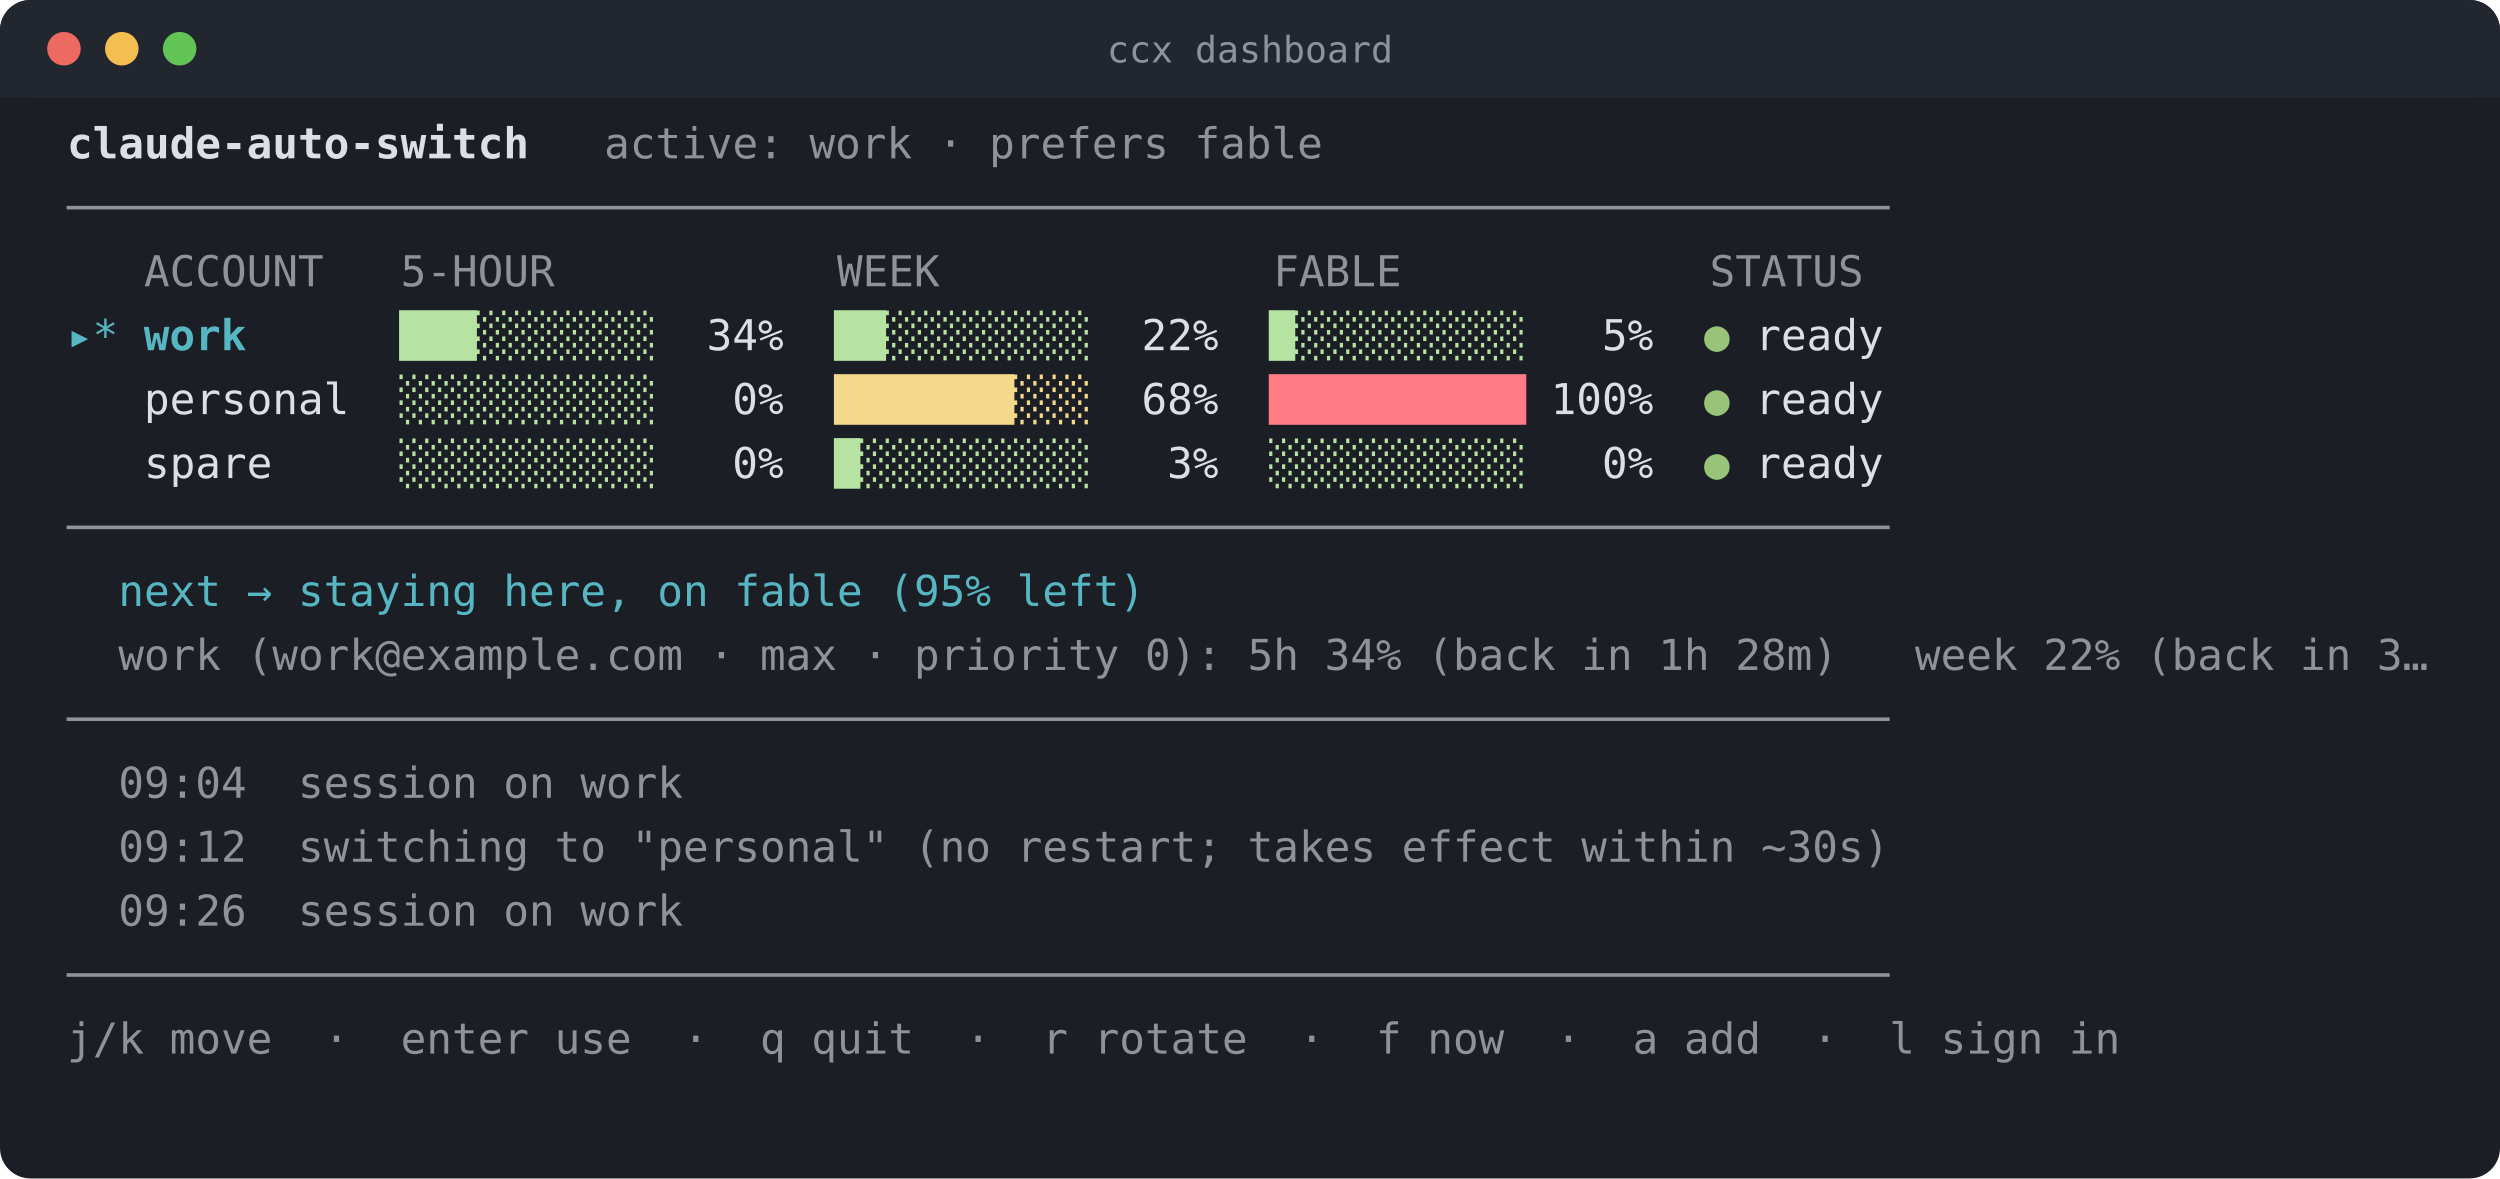
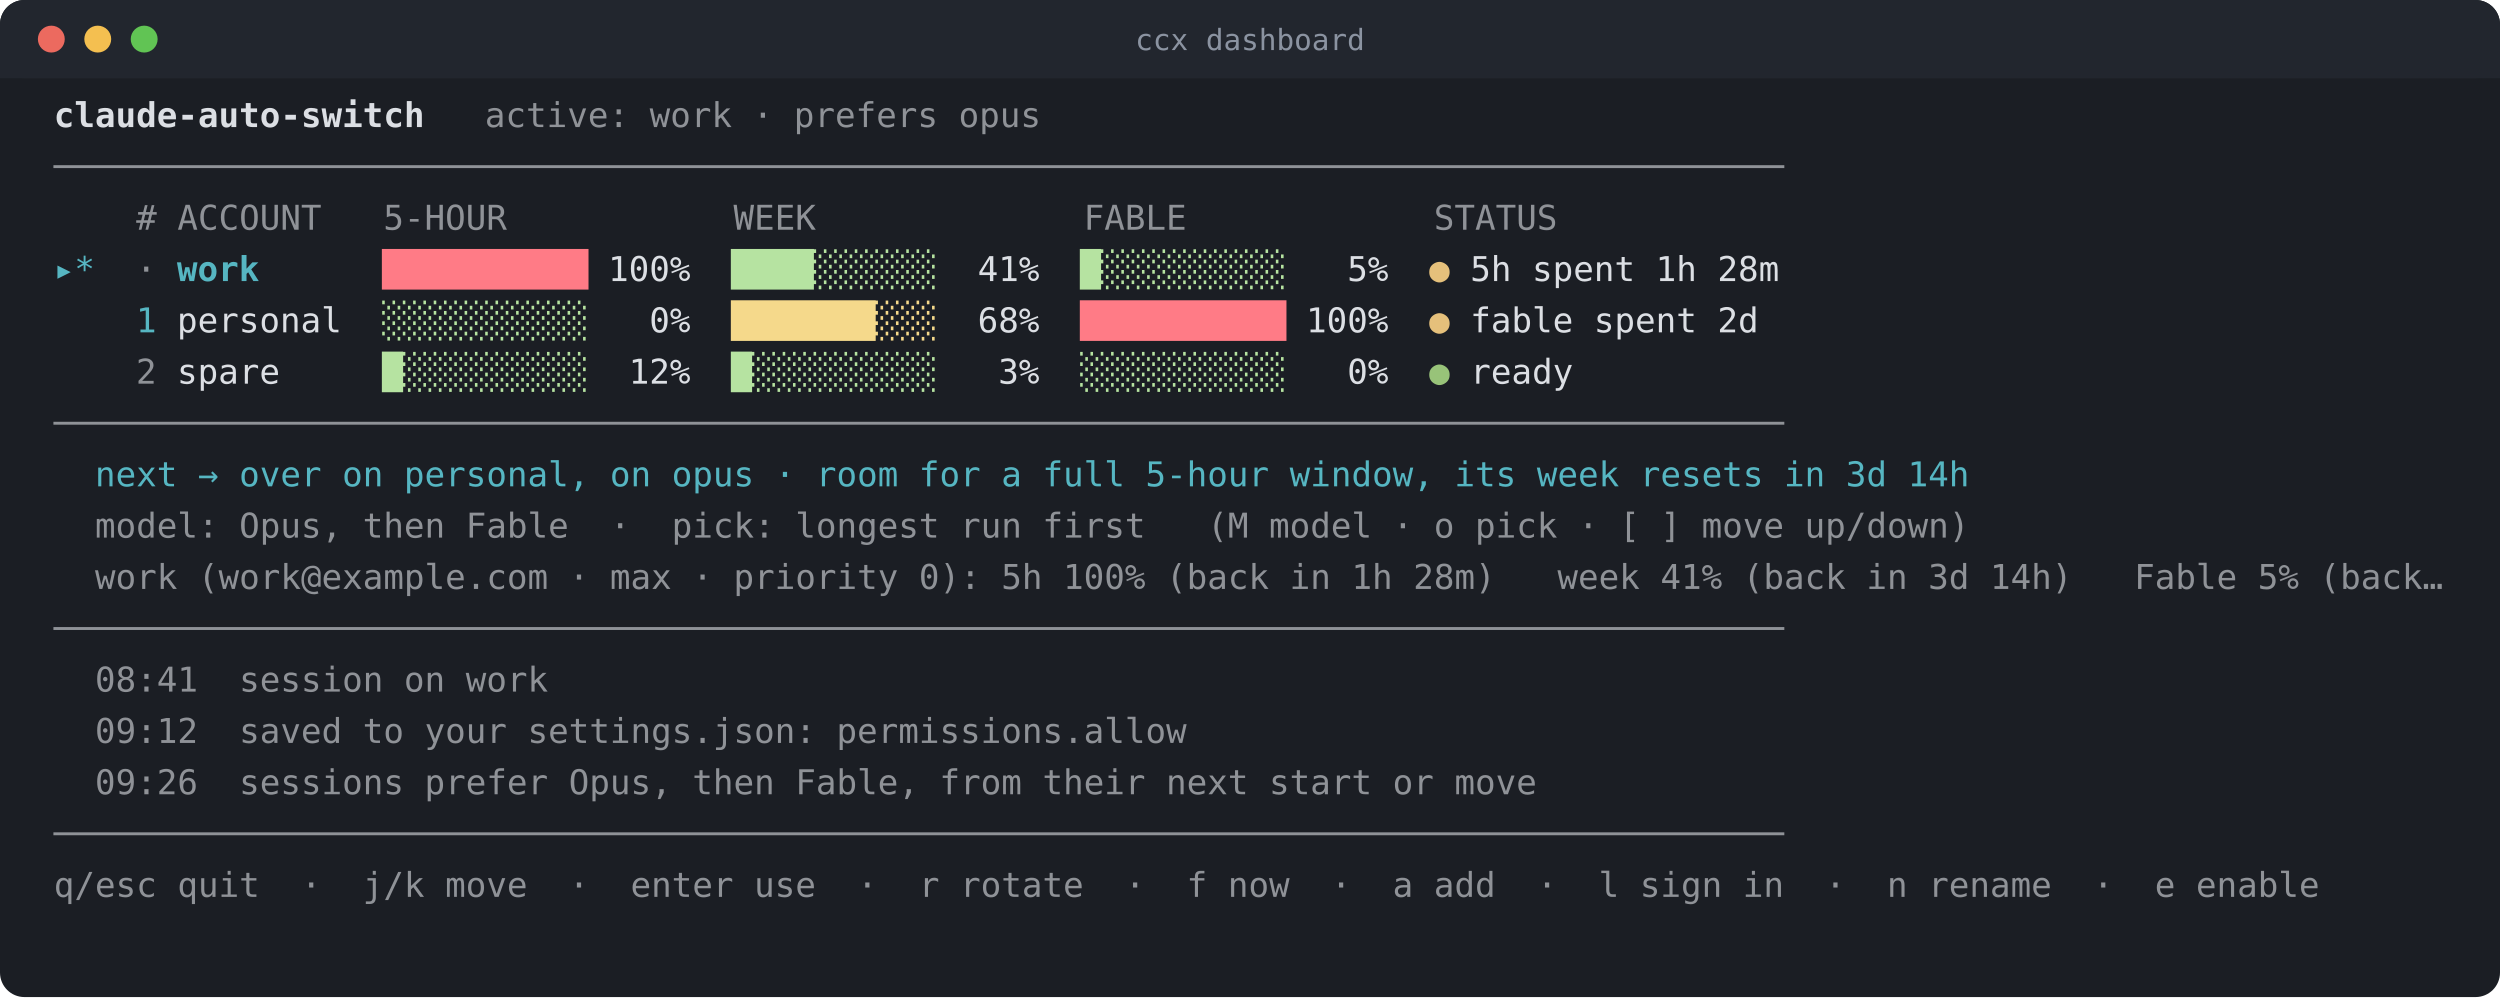
- <svg xmlns="http://www.w3.org/2000/svg" width="821" height="387" viewBox="0 0 821 387" font-family="ui-monospace, SFMono-Regular, Menlo, Consolas, 'DejaVu Sans Mono', monospace" font-size="14">
-   <rect width="821" height="387" rx="10" fill="#1b1e24" />
-   <rect width="821" height="32" rx="10" fill="#22262e" />
-   <rect y="22" width="821" height="10" fill="#22262e" />
+ <svg xmlns="http://www.w3.org/2000/svg" width="1023" height="408" viewBox="0 0 1023 408" font-family="ui-monospace, SFMono-Regular, Menlo, Consolas, 'DejaVu Sans Mono', monospace" font-size="14">
+   <rect width="1023" height="408" rx="10" fill="#1b1e24" />
+   <rect width="1023" height="32" rx="10" fill="#22262e" />
+   <rect y="22" width="1023" height="10" fill="#22262e" />
  <circle cx="21" cy="16" r="5.5" fill="#ec6a5f" />
  <circle cx="40" cy="16" r="5.5" fill="#f4bf50" />
  <circle cx="59" cy="16" r="5.5" fill="#61c454" />
-   <text x="410.5" y="20.5" fill="#8b93a1" font-size="12" text-anchor="middle">ccx dashboard</text>
+   <text x="511.5" y="20.5" fill="#8b93a1" font-size="12" text-anchor="middle">ccx dashboard</text>
  <text x="22.0" y="52" fill="#dcdfe4" font-weight="600" xml:space="preserve">claude-auto-switch</text>
-   <text x="198.4" y="52" fill="#dcdfe4" opacity="0.6" xml:space="preserve">active: work · prefers fable</text>
-   <text x="22.0" y="73" fill="#dcdfe4" opacity="0.6" xml:space="preserve">───────────────────────────────────────────────────────────────────────</text>
-   <text x="22.0" y="94" fill="#dcdfe4" opacity="0.6" xml:space="preserve">   ACCOUNT   5-HOUR           WEEK             FABLE            STATUS</text>
+   <text x="198.4" y="52" fill="#dcdfe4" opacity="0.6" xml:space="preserve">active: work · prefers opus</text>
+   <text x="22.0" y="73" fill="#dcdfe4" opacity="0.6" xml:space="preserve">────────────────────────────────────────────────────────────────────────────────────</text>
+   <text x="22.0" y="94" fill="#dcdfe4" opacity="0.6" xml:space="preserve">    # ACCOUNT   5-HOUR           WEEK             FABLE            STATUS</text>
  <text x="22.0" y="115" fill="#56b6c2" xml:space="preserve">▸</text>
  <text x="30.4" y="115" fill="#56b6c2" xml:space="preserve">*</text>
-   <text x="47.2" y="115" fill="#56b6c2" font-weight="600" xml:space="preserve">work    </text>
-   <text x="131.2" y="115" fill="#b6e3a1" xml:space="preserve">███░░░░░░░</text>
-   <text x="215.2" y="115" fill="#dcdfe4" xml:space="preserve">  34%  </text>
-   <text x="274.0" y="115" fill="#b6e3a1" xml:space="preserve">██░░░░░░░░</text>
-   <text x="358.0" y="115" fill="#dcdfe4" xml:space="preserve">  22%  </text>
-   <text x="416.8" y="115" fill="#b6e3a1" xml:space="preserve">█░░░░░░░░░</text>
-   <text x="500.8" y="115" fill="#dcdfe4" xml:space="preserve">   5%  </text>
-   <text x="559.6" y="115" fill="#98c379" xml:space="preserve">●</text>
-   <text x="568.0" y="115" fill="#dcdfe4" xml:space="preserve"> ready</text>
-   <text x="22.0" y="136" fill="#dcdfe4" xml:space="preserve">   personal  </text>
-   <text x="131.2" y="136" fill="#b6e3a1" xml:space="preserve">░░░░░░░░░░</text>
-   <text x="215.2" y="136" fill="#dcdfe4" xml:space="preserve">   0%  </text>
-   <text x="274.0" y="136" fill="#f5d98b" xml:space="preserve">███████░░░</text>
-   <text x="358.0" y="136" fill="#dcdfe4" xml:space="preserve">  68%  </text>
-   <text x="416.8" y="136" fill="#ff7b86" xml:space="preserve">██████████</text>
-   <text x="500.8" y="136" fill="#dcdfe4" xml:space="preserve"> 100%  </text>
-   <text x="559.6" y="136" fill="#98c379" xml:space="preserve">●</text>
-   <text x="568.0" y="136" fill="#dcdfe4" xml:space="preserve"> ready</text>
-   <text x="22.0" y="157" fill="#dcdfe4" xml:space="preserve">   spare     </text>
-   <text x="131.2" y="157" fill="#b6e3a1" xml:space="preserve">░░░░░░░░░░</text>
-   <text x="215.2" y="157" fill="#dcdfe4" xml:space="preserve">   0%  </text>
-   <text x="274.0" y="157" fill="#b6e3a1" xml:space="preserve">█░░░░░░░░░</text>
-   <text x="358.0" y="157" fill="#dcdfe4" xml:space="preserve">   3%  </text>
-   <text x="416.8" y="157" fill="#b6e3a1" xml:space="preserve">░░░░░░░░░░</text>
-   <text x="500.8" y="157" fill="#dcdfe4" xml:space="preserve">   0%  </text>
-   <text x="559.6" y="157" fill="#98c379" xml:space="preserve">●</text>
-   <text x="568.0" y="157" fill="#dcdfe4" xml:space="preserve"> ready</text>
-   <text x="22.0" y="178" fill="#dcdfe4" opacity="0.6" xml:space="preserve">───────────────────────────────────────────────────────────────────────</text>
-   <text x="22.0" y="199" fill="#56b6c2" xml:space="preserve">  next → staying here, on fable (95% left)</text>
-   <text x="22.0" y="220" fill="#dcdfe4" opacity="0.6" xml:space="preserve">  work (work@example.com · max · priority 0): 5h 34% (back in 1h 28m)   week 22% (back in 3…</text>
-   <text x="22.0" y="241" fill="#dcdfe4" opacity="0.6" xml:space="preserve">───────────────────────────────────────────────────────────────────────</text>
-   <text x="22.0" y="262" fill="#dcdfe4" opacity="0.6" xml:space="preserve">  09:04  session on work</text>
-   <text x="22.0" y="283" fill="#dcdfe4" opacity="0.6" xml:space="preserve">  09:12  switching to "personal" (no restart; takes effect within ~30s)</text>
-   <text x="22.0" y="304" fill="#dcdfe4" opacity="0.6" xml:space="preserve">  09:26  session on work</text>
-   <text x="22.0" y="325" fill="#dcdfe4" opacity="0.6" xml:space="preserve">───────────────────────────────────────────────────────────────────────</text>
-   <text x="22.0" y="346" fill="#dcdfe4" opacity="0.6" xml:space="preserve">j/k move  ·  enter use  ·  q quit  ·  r rotate  ·  f now  ·  a add  ·  l sign in</text>
+   <text x="47.2" y="115" fill="#dcdfe4" opacity="0.6" xml:space="preserve"> ·</text>
+   <text x="72.4" y="115" fill="#56b6c2" font-weight="600" xml:space="preserve">work    </text>
+   <text x="156.4" y="115" fill="#ff7b86" xml:space="preserve">██████████</text>
+   <text x="240.4" y="115" fill="#dcdfe4" xml:space="preserve"> 100%  </text>
+   <text x="299.2" y="115" fill="#b6e3a1" xml:space="preserve">████░░░░░░</text>
+   <text x="383.2" y="115" fill="#dcdfe4" xml:space="preserve">  41%  </text>
+   <text x="442.0" y="115" fill="#b6e3a1" xml:space="preserve">█░░░░░░░░░</text>
+   <text x="526.0" y="115" fill="#dcdfe4" xml:space="preserve">   5%  </text>
+   <text x="584.8" y="115" fill="#e5c07b" xml:space="preserve">●</text>
+   <text x="593.2" y="115" fill="#dcdfe4" xml:space="preserve"> 5h spent 1h 28m</text>
+   <text x="47.2" y="136" fill="#56b6c2" xml:space="preserve"> 1</text>
+   <text x="64.0" y="136" fill="#dcdfe4" xml:space="preserve"> personal  </text>
+   <text x="156.4" y="136" fill="#b6e3a1" xml:space="preserve">░░░░░░░░░░</text>
+   <text x="240.4" y="136" fill="#dcdfe4" xml:space="preserve">   0%  </text>
+   <text x="299.2" y="136" fill="#f5d98b" xml:space="preserve">███████░░░</text>
+   <text x="383.2" y="136" fill="#dcdfe4" xml:space="preserve">  68%  </text>
+   <text x="442.0" y="136" fill="#ff7b86" xml:space="preserve">██████████</text>
+   <text x="526.0" y="136" fill="#dcdfe4" xml:space="preserve"> 100%  </text>
+   <text x="584.8" y="136" fill="#e5c07b" xml:space="preserve">●</text>
+   <text x="593.2" y="136" fill="#dcdfe4" xml:space="preserve"> fable spent 2d</text>
+   <text x="47.2" y="157" fill="#dcdfe4" opacity="0.6" xml:space="preserve"> 2</text>
+   <text x="64.0" y="157" fill="#dcdfe4" xml:space="preserve"> spare     </text>
+   <text x="156.4" y="157" fill="#b6e3a1" xml:space="preserve">█░░░░░░░░░</text>
+   <text x="240.4" y="157" fill="#dcdfe4" xml:space="preserve">  12%  </text>
+   <text x="299.2" y="157" fill="#b6e3a1" xml:space="preserve">█░░░░░░░░░</text>
+   <text x="383.2" y="157" fill="#dcdfe4" xml:space="preserve">   3%  </text>
+   <text x="442.0" y="157" fill="#b6e3a1" xml:space="preserve">░░░░░░░░░░</text>
+   <text x="526.0" y="157" fill="#dcdfe4" xml:space="preserve">   0%  </text>
+   <text x="584.8" y="157" fill="#98c379" xml:space="preserve">●</text>
+   <text x="593.2" y="157" fill="#dcdfe4" xml:space="preserve"> ready</text>
+   <text x="22.0" y="178" fill="#dcdfe4" opacity="0.6" xml:space="preserve">────────────────────────────────────────────────────────────────────────────────────</text>
+   <text x="22.0" y="199" fill="#56b6c2" xml:space="preserve">  next → over on personal, on opus · room for a full 5-hour window, its week resets in 3d 14h</text>
+   <text x="22.0" y="220" fill="#dcdfe4" opacity="0.6" xml:space="preserve">  model: Opus, then Fable  ·  pick: longest run first   (M model · o pick · [ ] move up/down)</text>
+   <text x="22.0" y="241" fill="#dcdfe4" opacity="0.6" xml:space="preserve">  work (work@example.com · max · priority 0): 5h 100% (back in 1h 28m)   week 41% (back in 3d 14h)   Fable 5% (back…</text>
+   <text x="22.0" y="262" fill="#dcdfe4" opacity="0.6" xml:space="preserve">────────────────────────────────────────────────────────────────────────────────────</text>
+   <text x="22.0" y="283" fill="#dcdfe4" opacity="0.6" xml:space="preserve">  08:41  session on work</text>
+   <text x="22.0" y="304" fill="#dcdfe4" opacity="0.6" xml:space="preserve">  09:12  saved to your settings.json: permissions.allow</text>
+   <text x="22.0" y="325" fill="#dcdfe4" opacity="0.6" xml:space="preserve">  09:26  sessions prefer Opus, then Fable, from their next start or move</text>
+   <text x="22.0" y="346" fill="#dcdfe4" opacity="0.6" xml:space="preserve">────────────────────────────────────────────────────────────────────────────────────</text>
+   <text x="22.0" y="367" fill="#dcdfe4" opacity="0.6" xml:space="preserve">q/esc quit  ·  j/k move  ·  enter use  ·  r rotate  ·  f now  ·  a add  ·  l sign in  ·  n rename  ·  e enable</text>
</svg>
